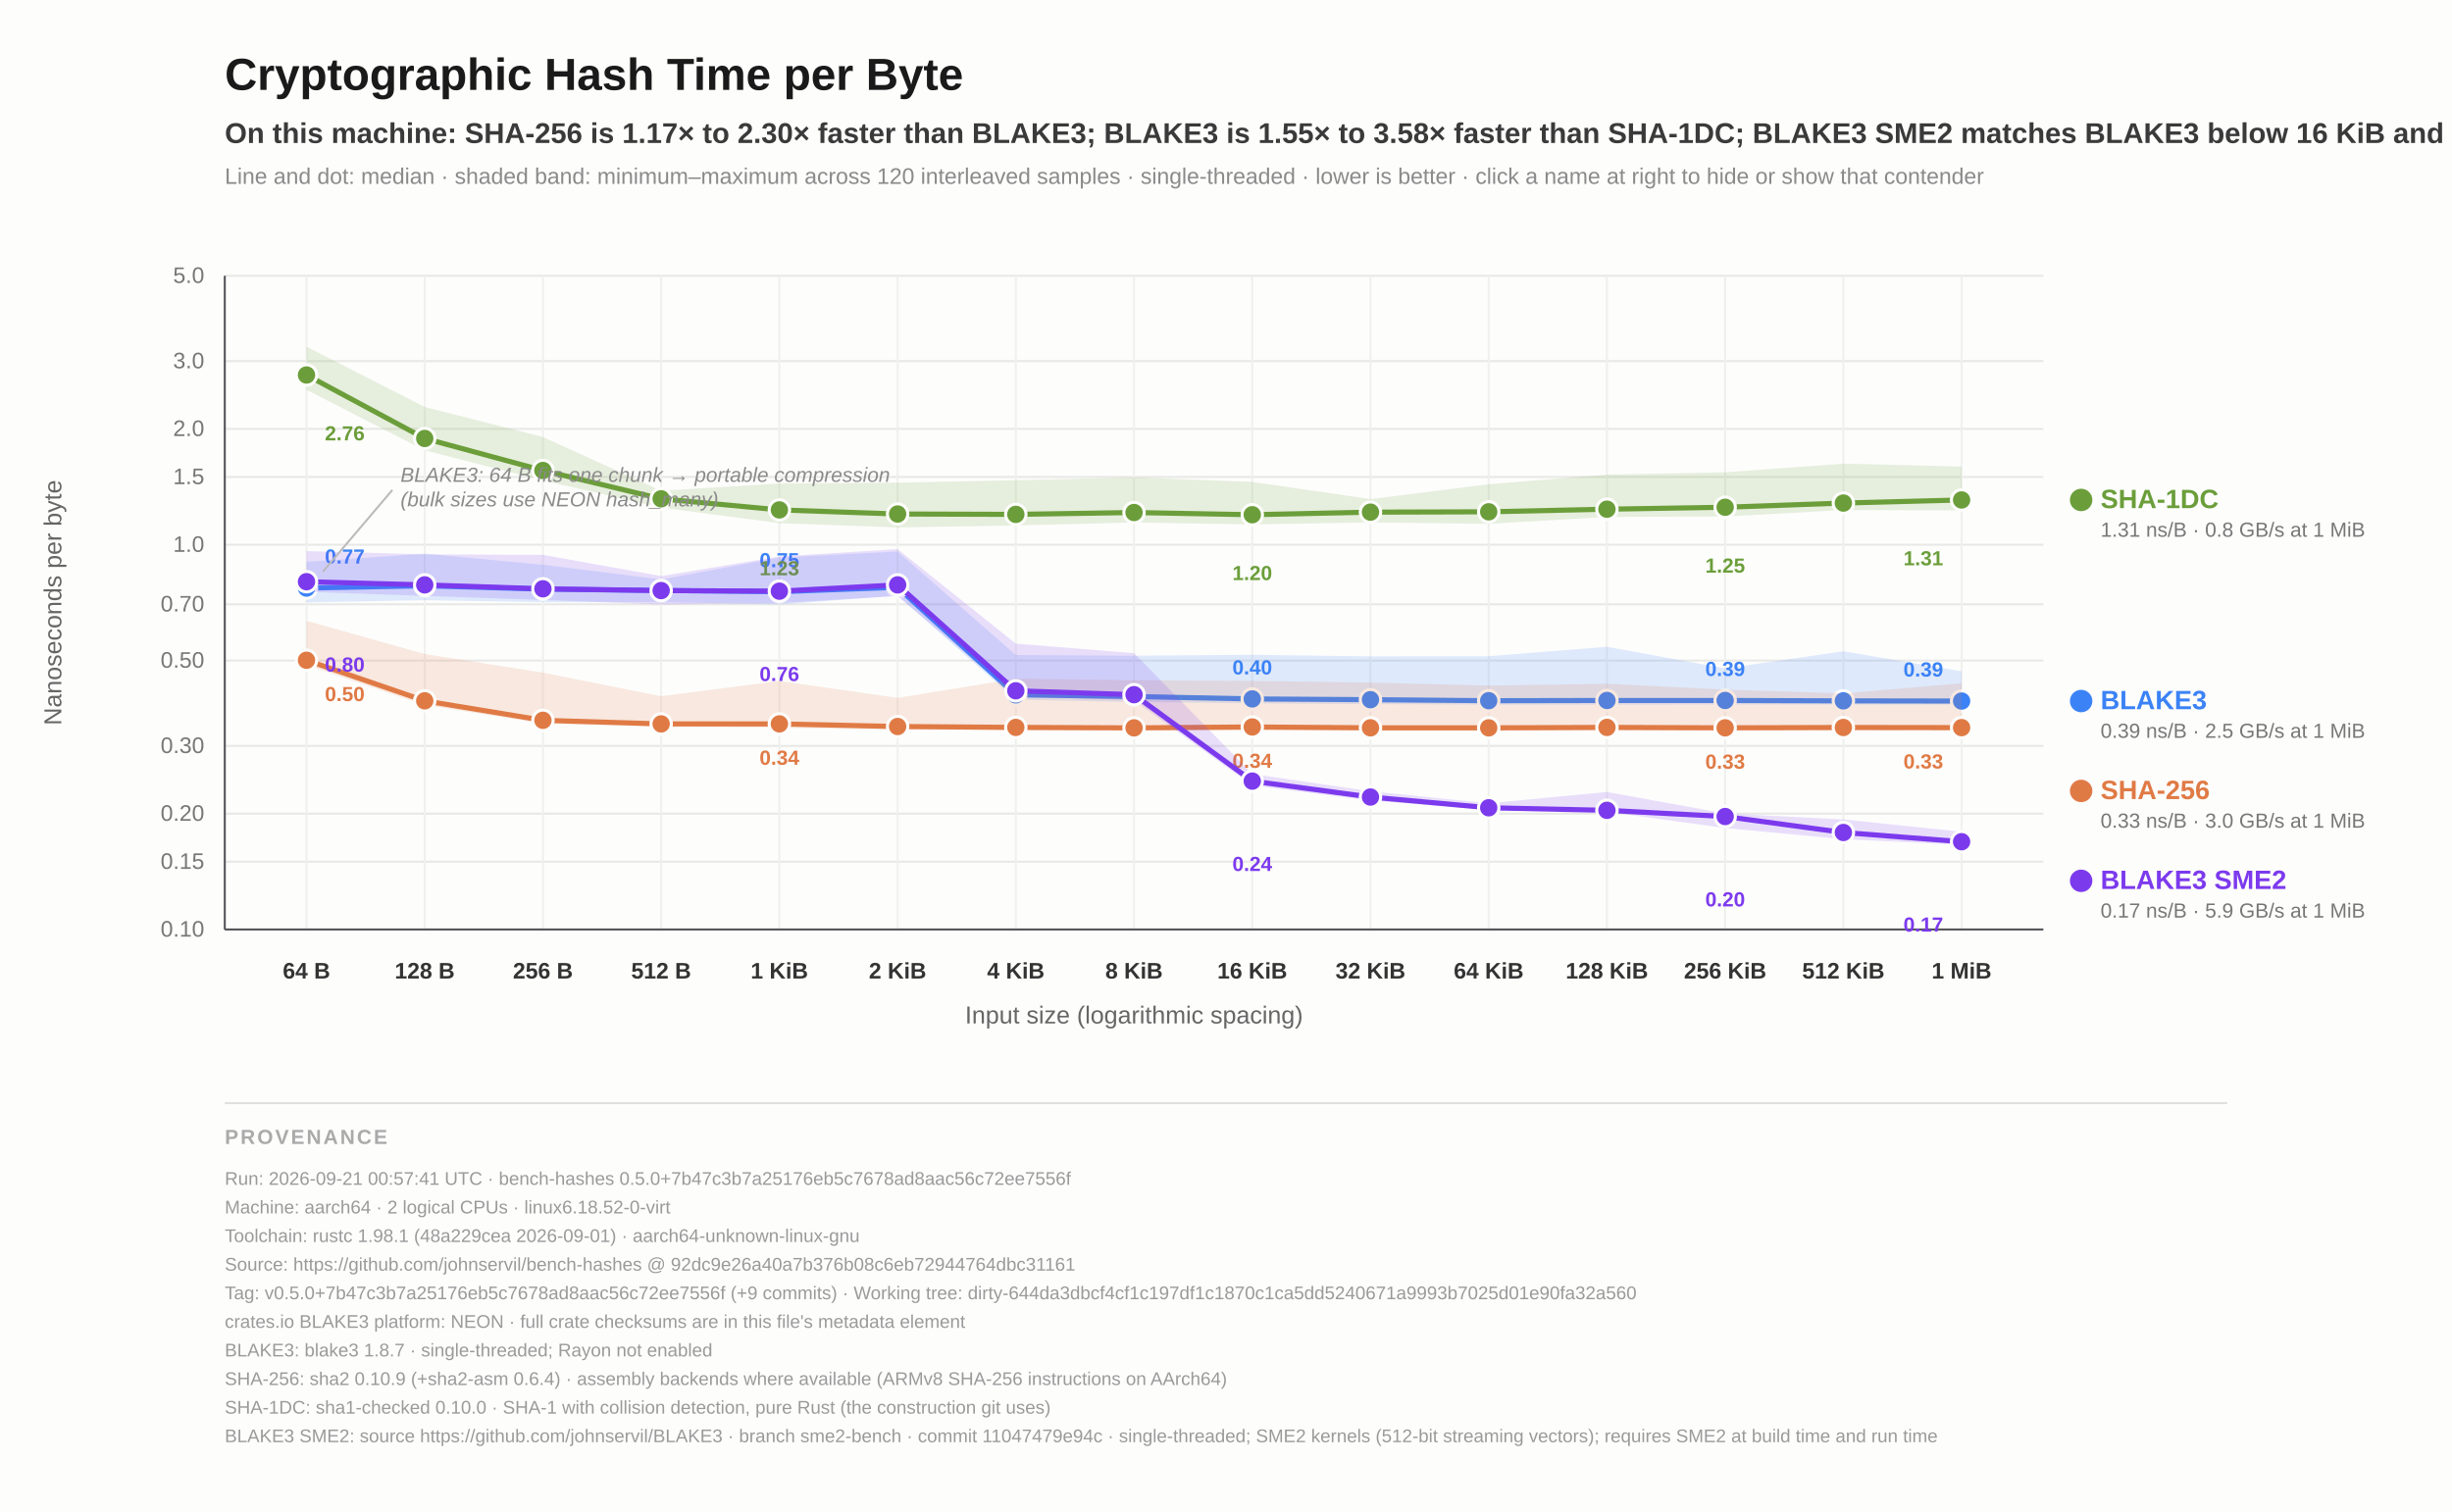
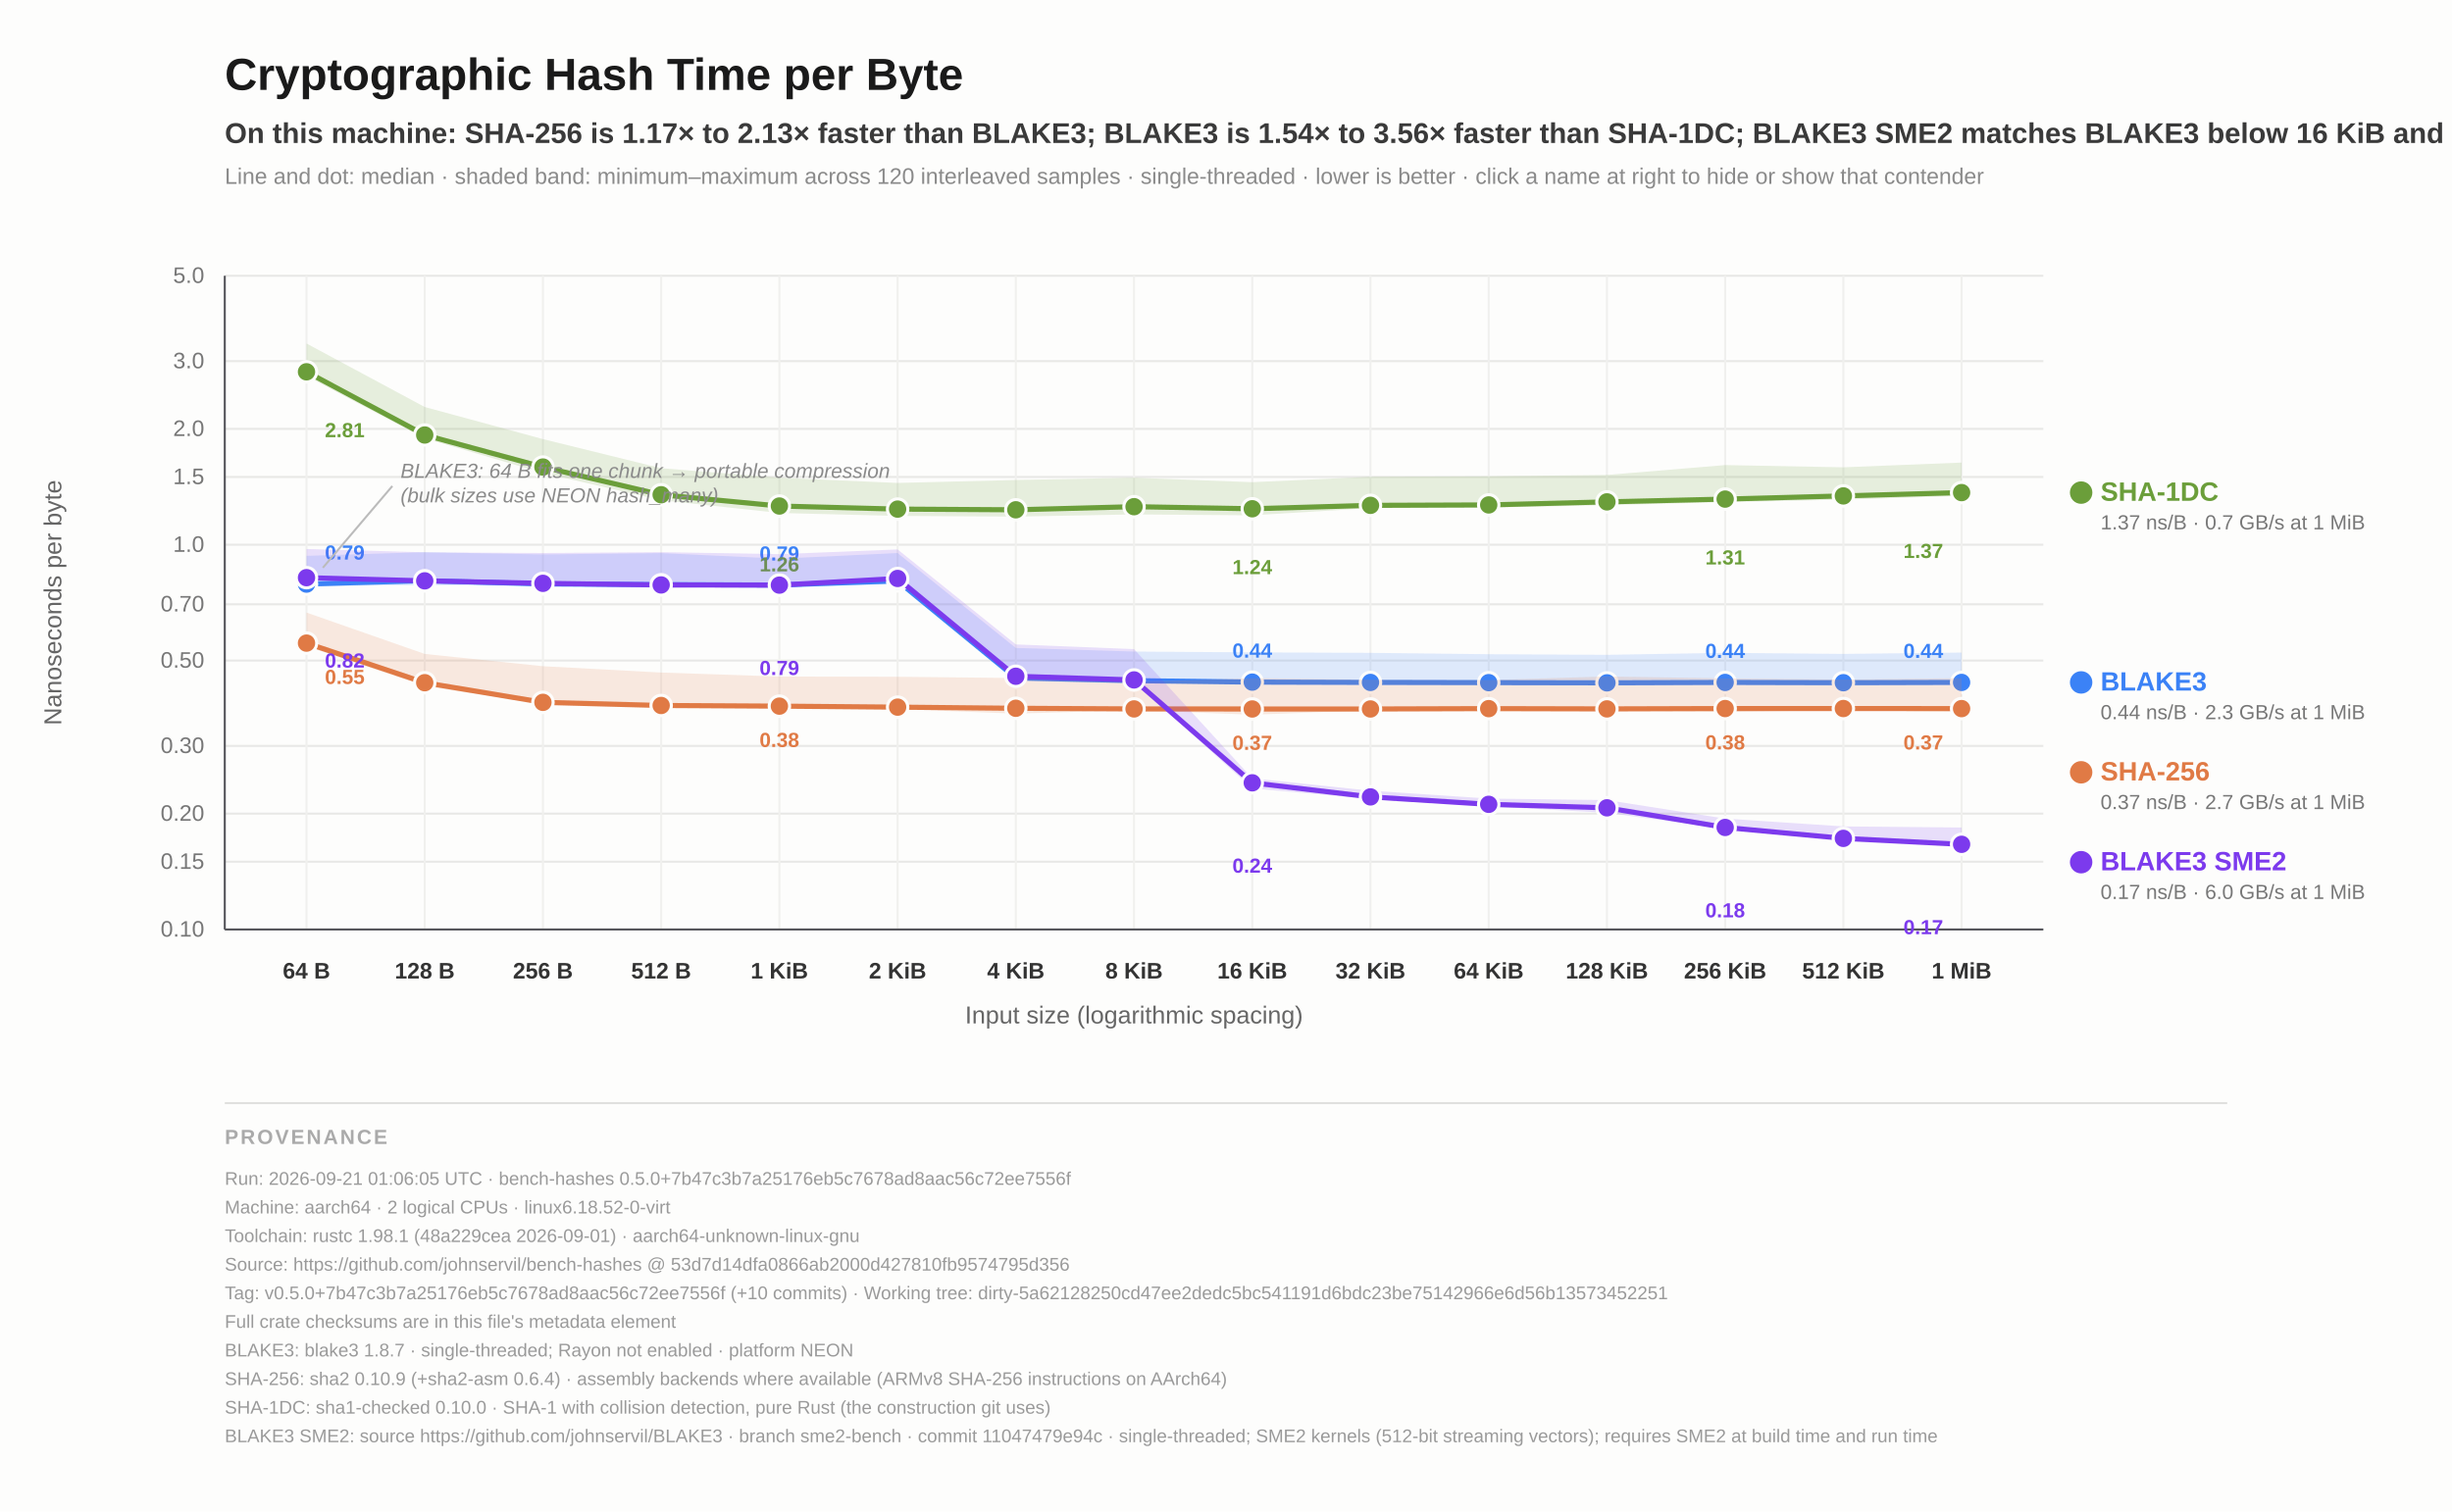
<svg xmlns="http://www.w3.org/2000/svg" viewBox="0 0 1200 740" width="1200" height="740">
  <rect width="1200" height="740" fill="#fdfdfc" />
  <style>
    text { font-family: -apple-system, "Segoe UI", "Helvetica Neue", Arial, sans-serif; }
    .title { font-size: 22px; font-weight: 700; fill: #1a1a1a; }
    .takeaway { font-size: 14px; font-weight: 600; fill: #3a3a3a; }
    .method { font-size: 11px; fill: #8a8a8a; }
    .axis-title { font-size: 12px; fill: #666666; }
    .tick-label { font-size: 11px; fill: #777777; }
    .size-label { font-size: 11px; font-weight: 600; fill: #333333; }
    .value-label { font-size: 10px; font-weight: 700; }
    .series-name { font-size: 13px; font-weight: 700; }
    .series-detail { font-size: 10px; fill: #777777; }
    .series-hint { font-size: 9px; fill: #b0b0b0; }
    .annotation { font-size: 10px; font-style: italic; fill: #8a8a8a; }
    .prov-head { font-size: 10px; font-weight: 700; fill: #aaaaaa; letter-spacing: 0.1em; }
    .prov { font-size: 9px; fill: #9a9a9a; }
    .grid { stroke: #e8e8e6; stroke-width: 1; }
    .grid-x { stroke: #f0f0ee; stroke-width: 1; }
    .axis { stroke: #55555a; stroke-width: 1; }
    .divider { stroke: #e0e0de; stroke-width: 1; }
    .series-label { cursor: pointer; transition: transform 0.3s ease; }
    .series-label:hover .series-name { text-decoration: underline; }
    .series-hint { display: none; }
    .marks { transition: opacity 0.3s ease; }
    .series[data-on="false"] .marks { opacity: 0; pointer-events: none; }
    .series[data-on="false"] .series-name { fill: #9a9a9a; }
    .series[data-on="false"] .series-detail { display: none; }
    .series[data-on="false"] .series-hint { display: inline; }
    .series[data-on="false"] .series-prov { display: none; }
    .series[data-on="false"] .series-swatch { fill: #fdfdfc; }
    .series-swatch { stroke-width: 2; transition: fill 0.3s ease; }
  </style>
  <text x="110" y="44" class="title">Cryptographic Hash Time per Byte</text>
-   <text id="takeaway" x="110" y="70" class="takeaway">On this machine: SHA-256 is 1.17× to 2.30× faster than BLAKE3; BLAKE3 is 1.55× to 3.58× faster than SHA-1DC; BLAKE3 SME2 matches BLAKE3 below 16 KiB and is up to 2.32× faster from there</text>
+   <text id="takeaway" x="110" y="70" class="takeaway">On this machine: SHA-256 is 1.17× to 2.13× faster than BLAKE3; BLAKE3 is 1.54× to 3.56× faster than SHA-1DC; BLAKE3 SME2 matches BLAKE3 below 16 KiB and is up to 2.64× faster from there</text>
  <text x="110" y="90" class="method">Line and dot: median · shaded band: minimum–maximum across 120 interleaved samples · single-threaded · lower is better · click a name at right to hide or show that contender</text>
  <g id="y-axis">
    <line x1="110.0" y1="455.00" x2="1000.0" y2="455.00" class="grid" />
    <text x="100.0" y="458.50" class="tick-label" text-anchor="end">0.10</text>
    <line x1="110.0" y1="421.83" x2="1000.0" y2="421.83" class="grid" />
    <text x="100.0" y="425.33" class="tick-label" text-anchor="end">0.15</text>
    <line x1="110.0" y1="398.30" x2="1000.0" y2="398.30" class="grid" />
    <text x="100.0" y="401.80" class="tick-label" text-anchor="end">0.20</text>
    <line x1="110.0" y1="365.13" x2="1000.0" y2="365.13" class="grid" />
    <text x="100.0" y="368.63" class="tick-label" text-anchor="end">0.30</text>
    <line x1="110.0" y1="323.35" x2="1000.0" y2="323.35" class="grid" />
    <text x="100.0" y="326.85" class="tick-label" text-anchor="end">0.50</text>
    <line x1="110.0" y1="295.83" x2="1000.0" y2="295.83" class="grid" />
    <text x="100.0" y="299.33" class="tick-label" text-anchor="end">0.70</text>
    <line x1="110.0" y1="266.65" x2="1000.0" y2="266.65" class="grid" />
    <text x="100.0" y="270.15" class="tick-label" text-anchor="end">1.0</text>
    <line x1="110.0" y1="233.48" x2="1000.0" y2="233.48" class="grid" />
    <text x="100.0" y="236.98" class="tick-label" text-anchor="end">1.5</text>
    <line x1="110.0" y1="209.95" x2="1000.0" y2="209.95" class="grid" />
    <text x="100.0" y="213.45" class="tick-label" text-anchor="end">2.0</text>
    <line x1="110.0" y1="176.79" x2="1000.0" y2="176.79" class="grid" />
    <text x="100.0" y="180.29" class="tick-label" text-anchor="end">3.0</text>
    <line x1="110.0" y1="135.00" x2="1000.0" y2="135.00" class="grid" />
    <text x="100.0" y="138.50" class="tick-label" text-anchor="end">5.0</text>
  </g>
  <text x="30" y="295.0" class="axis-title" text-anchor="middle" transform="rotate(-90 30 295.0)">Nanoseconds per byte</text>
  <line x1="150.00" y1="135.0" x2="150.00" y2="455.0" class="grid-x" />
  <text x="150.00" y="479.0" class="size-label" text-anchor="middle">64 B</text>
  <line x1="207.86" y1="135.0" x2="207.86" y2="455.0" class="grid-x" />
  <text x="207.86" y="479.0" class="size-label" text-anchor="middle">128 B</text>
  <line x1="265.71" y1="135.0" x2="265.71" y2="455.0" class="grid-x" />
  <text x="265.71" y="479.0" class="size-label" text-anchor="middle">256 B</text>
  <line x1="323.57" y1="135.0" x2="323.57" y2="455.0" class="grid-x" />
  <text x="323.57" y="479.0" class="size-label" text-anchor="middle">512 B</text>
  <line x1="381.43" y1="135.0" x2="381.43" y2="455.0" class="grid-x" />
  <text x="381.43" y="479.0" class="size-label" text-anchor="middle">1 KiB</text>
  <line x1="439.29" y1="135.0" x2="439.29" y2="455.0" class="grid-x" />
  <text x="439.29" y="479.0" class="size-label" text-anchor="middle">2 KiB</text>
  <line x1="497.14" y1="135.0" x2="497.14" y2="455.0" class="grid-x" />
  <text x="497.14" y="479.0" class="size-label" text-anchor="middle">4 KiB</text>
  <line x1="555.00" y1="135.0" x2="555.00" y2="455.0" class="grid-x" />
  <text x="555.00" y="479.0" class="size-label" text-anchor="middle">8 KiB</text>
  <line x1="612.86" y1="135.0" x2="612.86" y2="455.0" class="grid-x" />
  <text x="612.86" y="479.0" class="size-label" text-anchor="middle">16 KiB</text>
  <line x1="670.71" y1="135.0" x2="670.71" y2="455.0" class="grid-x" />
  <text x="670.71" y="479.0" class="size-label" text-anchor="middle">32 KiB</text>
  <line x1="728.57" y1="135.0" x2="728.57" y2="455.0" class="grid-x" />
  <text x="728.57" y="479.0" class="size-label" text-anchor="middle">64 KiB</text>
  <line x1="786.43" y1="135.0" x2="786.43" y2="455.0" class="grid-x" />
  <text x="786.43" y="479.0" class="size-label" text-anchor="middle">128 KiB</text>
  <line x1="844.29" y1="135.0" x2="844.29" y2="455.0" class="grid-x" />
  <text x="844.29" y="479.0" class="size-label" text-anchor="middle">256 KiB</text>
  <line x1="902.14" y1="135.0" x2="902.14" y2="455.0" class="grid-x" />
  <text x="902.14" y="479.0" class="size-label" text-anchor="middle">512 KiB</text>
  <line x1="960.00" y1="135.0" x2="960.00" y2="455.0" class="grid-x" />
  <text x="960.00" y="479.0" class="size-label" text-anchor="middle">1 MiB</text>
  <text x="555.0" y="501.0" class="axis-title" text-anchor="middle">Input size (logarithmic spacing)</text>
  <line x1="110.0" y1="135.0" x2="110.0" y2="455.0" class="axis" />
  <line x1="110.0" y1="455.0" x2="1000.0" y2="455.0" class="axis" />
  <g class="series" id="series-0" data-on="true">
    <g class="marks">
-       <path class="band" d="M 150.00 275.01 L 207.86 271.01 L 265.71 276.44 L 323.57 283.65 L 381.43 272.90 L 439.29 269.97 L 497.14 320.63 L 555.00 320.99 L 612.86 320.53 L 670.71 321.32 L 728.57 321.23 L 786.43 316.61 L 844.29 327.21 L 902.14 318.82 L 960.00 328.61 L 960.00 344.91 L 902.14 344.88 L 844.29 344.86 L 786.43 344.98 L 728.57 344.91 L 670.71 344.71 L 612.86 344.31 L 555.00 343.66 L 497.14 342.52 L 439.29 291.53 L 381.43 295.92 L 323.57 294.75 L 265.71 294.79 L 207.86 293.79 L 150.00 294.86 Z" fill="#3b82f6" fill-opacity="0.16" stroke="none" />
-       <path class="median" d="M 150.00 287.87 L 207.86 286.75 L 265.71 288.38 L 323.57 289.05 L 381.43 289.65 L 439.29 287.50 L 497.14 340.14 L 555.00 340.96 L 612.86 342.14 L 670.71 342.51 L 728.57 343.01 L 786.43 342.90 L 844.29 342.90 L 902.14 343.09 L 960.00 343.18" fill="none" stroke="#3b82f6" stroke-width="2.5" stroke-linejoin="round" stroke-linecap="round" />
-       <circle class="dot" data-size="0" cx="150.00" cy="287.87" r="5" fill="#3b82f6" stroke="#fdfdfc" stroke-width="1.5">
-         </circle>
-       <text class="value-label" data-size="0" data-offset="-12.0" x="159.00" y="275.87" fill="#3b82f6" text-anchor="start">0.77</text>
-       <circle class="dot" data-size="1" cx="207.86" cy="286.75" r="5" fill="#3b82f6" stroke="#fdfdfc" stroke-width="1.5">
-         </circle>
-       <circle class="dot" data-size="2" cx="265.71" cy="288.38" r="5" fill="#3b82f6" stroke="#fdfdfc" stroke-width="1.5">
-         </circle>
-       <circle class="dot" data-size="3" cx="323.57" cy="289.05" r="5" fill="#3b82f6" stroke="#fdfdfc" stroke-width="1.5">
-         </circle>
-       <circle class="dot" data-size="4" cx="381.43" cy="289.65" r="5" fill="#3b82f6" stroke="#fdfdfc" stroke-width="1.5">
-         </circle>
-       <text class="value-label" data-size="4" data-offset="-12.0" x="381.43" y="277.65" fill="#3b82f6" text-anchor="middle">0.75</text>
-       <circle class="dot" data-size="5" cx="439.29" cy="287.50" r="5" fill="#3b82f6" stroke="#fdfdfc" stroke-width="1.5">
-         </circle>
-       <circle class="dot" data-size="6" cx="497.14" cy="340.14" r="5" fill="#3b82f6" stroke="#fdfdfc" stroke-width="1.5">
-         </circle>
-       <circle class="dot" data-size="7" cx="555.00" cy="340.96" r="5" fill="#3b82f6" stroke="#fdfdfc" stroke-width="1.5">
-         </circle>
-       <circle class="dot" data-size="8" cx="612.86" cy="342.14" r="5" fill="#3b82f6" stroke="#fdfdfc" stroke-width="1.5">
-         </circle>
-       <text class="value-label" data-size="8" data-offset="-12.0" x="612.86" y="330.14" fill="#3b82f6" text-anchor="middle">0.40</text>
-       <circle class="dot" data-size="9" cx="670.71" cy="342.51" r="5" fill="#3b82f6" stroke="#fdfdfc" stroke-width="1.5">
-         </circle>
-       <circle class="dot" data-size="10" cx="728.57" cy="343.01" r="5" fill="#3b82f6" stroke="#fdfdfc" stroke-width="1.5">
-         </circle>
-       <circle class="dot" data-size="11" cx="786.43" cy="342.90" r="5" fill="#3b82f6" stroke="#fdfdfc" stroke-width="1.5">
-         </circle>
-       <circle class="dot" data-size="12" cx="844.29" cy="342.90" r="5" fill="#3b82f6" stroke="#fdfdfc" stroke-width="1.5">
-         </circle>
-       <text class="value-label" data-size="12" data-offset="-12.0" x="844.29" y="330.90" fill="#3b82f6" text-anchor="middle">0.39</text>
-       <circle class="dot" data-size="13" cx="902.14" cy="343.09" r="5" fill="#3b82f6" stroke="#fdfdfc" stroke-width="1.5">
-         </circle>
-       <circle class="dot" data-size="14" cx="960.00" cy="343.18" r="5" fill="#3b82f6" stroke="#fdfdfc" stroke-width="1.5">
-         </circle>
-       <text class="value-label" data-size="14" data-offset="-12.0" x="951.00" y="331.18" fill="#3b82f6" text-anchor="end">0.39</text>
-     </g>
-     <g class="series-label" transform="translate(0 343.18)">
+       <path class="band" d="M 150.00 272.08 L 207.86 270.31 L 265.71 271.41 L 323.57 270.75 L 381.43 273.47 L 439.29 270.73 L 497.14 317.18 L 555.00 318.95 L 612.86 319.35 L 670.71 319.58 L 728.57 320.26 L 786.43 320.56 L 844.29 319.58 L 902.14 320.11 L 960.00 319.44 L 960.00 334.95 L 902.14 335.70 L 844.29 334.92 L 786.43 335.19 L 728.57 335.01 L 670.71 334.82 L 612.86 334.44 L 555.00 334.52 L 497.14 333.37 L 439.29 285.89 L 381.43 287.19 L 323.57 286.92 L 265.71 286.83 L 207.86 286.43 L 150.00 286.88 Z" fill="#3b82f6" fill-opacity="0.16" stroke="none" />
+       <path class="median" d="M 150.00 285.93 L 207.86 284.25 L 265.71 285.85 L 323.57 286.18 L 381.43 286.39 L 439.29 284.37 L 497.14 331.83 L 555.00 333.20 L 612.86 333.91 L 670.71 334.06 L 728.57 334.17 L 786.43 334.27 L 844.29 334.07 L 902.14 334.20 L 960.00 334.06" fill="none" stroke="#3b82f6" stroke-width="2.5" stroke-linejoin="round" stroke-linecap="round" />
+       <circle class="dot" data-size="0" cx="150.00" cy="285.93" r="5" fill="#3b82f6" stroke="#fdfdfc" stroke-width="1.5">
+         </circle>
+       <text class="value-label" data-size="0" data-offset="-12.0" x="159.00" y="273.93" fill="#3b82f6" text-anchor="start">0.79</text>
+       <circle class="dot" data-size="1" cx="207.86" cy="284.25" r="5" fill="#3b82f6" stroke="#fdfdfc" stroke-width="1.5">
+         </circle>
+       <circle class="dot" data-size="2" cx="265.71" cy="285.85" r="5" fill="#3b82f6" stroke="#fdfdfc" stroke-width="1.5">
+         </circle>
+       <circle class="dot" data-size="3" cx="323.57" cy="286.18" r="5" fill="#3b82f6" stroke="#fdfdfc" stroke-width="1.5">
+         </circle>
+       <circle class="dot" data-size="4" cx="381.43" cy="286.39" r="5" fill="#3b82f6" stroke="#fdfdfc" stroke-width="1.5">
+         </circle>
+       <text class="value-label" data-size="4" data-offset="-12.0" x="381.43" y="274.39" fill="#3b82f6" text-anchor="middle">0.79</text>
+       <circle class="dot" data-size="5" cx="439.29" cy="284.37" r="5" fill="#3b82f6" stroke="#fdfdfc" stroke-width="1.5">
+         </circle>
+       <circle class="dot" data-size="6" cx="497.14" cy="331.83" r="5" fill="#3b82f6" stroke="#fdfdfc" stroke-width="1.5">
+         </circle>
+       <circle class="dot" data-size="7" cx="555.00" cy="333.20" r="5" fill="#3b82f6" stroke="#fdfdfc" stroke-width="1.5">
+         </circle>
+       <circle class="dot" data-size="8" cx="612.86" cy="333.91" r="5" fill="#3b82f6" stroke="#fdfdfc" stroke-width="1.5">
+         </circle>
+       <text class="value-label" data-size="8" data-offset="-12.0" x="612.86" y="321.91" fill="#3b82f6" text-anchor="middle">0.44</text>
+       <circle class="dot" data-size="9" cx="670.71" cy="334.06" r="5" fill="#3b82f6" stroke="#fdfdfc" stroke-width="1.5">
+         </circle>
+       <circle class="dot" data-size="10" cx="728.57" cy="334.17" r="5" fill="#3b82f6" stroke="#fdfdfc" stroke-width="1.5">
+         </circle>
+       <circle class="dot" data-size="11" cx="786.43" cy="334.27" r="5" fill="#3b82f6" stroke="#fdfdfc" stroke-width="1.5">
+         </circle>
+       <circle class="dot" data-size="12" cx="844.29" cy="334.07" r="5" fill="#3b82f6" stroke="#fdfdfc" stroke-width="1.5">
+         </circle>
+       <text class="value-label" data-size="12" data-offset="-12.0" x="844.29" y="322.07" fill="#3b82f6" text-anchor="middle">0.44</text>
+       <circle class="dot" data-size="13" cx="902.14" cy="334.20" r="5" fill="#3b82f6" stroke="#fdfdfc" stroke-width="1.5">
+         </circle>
+       <circle class="dot" data-size="14" cx="960.00" cy="334.06" r="5" fill="#3b82f6" stroke="#fdfdfc" stroke-width="1.5">
+         </circle>
+       <text class="value-label" data-size="14" data-offset="-12.0" x="951.00" y="322.06" fill="#3b82f6" text-anchor="end">0.44</text>
+     </g>
+     <g class="series-label" transform="translate(0 334.06)">
      <rect x="1010.0" y="-14" width="180.0" height="40" fill="transparent" />
      <circle class="series-swatch" cx="1018.5" cy="0" r="4.5" fill="#3b82f6" stroke="#3b82f6" />
      <text class="series-name" x="1028.0" y="4" fill="#3b82f6">BLAKE3</text>
-       <text class="series-detail" x="1028.0" y="18">0.39 ns/B · 2.5 GB/s at 1 MiB</text>
+       <text class="series-detail" x="1028.0" y="18">0.44 ns/B · 2.3 GB/s at 1 MiB</text>
      <text class="series-hint" x="1028.0" y="18">hidden · click to show</text>
    </g>
-     <text class="prov series-prov" x="110.0" y="664.0">BLAKE3: blake3 1.8.7 · single-threaded; Rayon not enabled</text>
+     <text class="prov series-prov" x="110.0" y="664.0">BLAKE3: blake3 1.8.7 · single-threaded; Rayon not enabled · platform NEON</text>
  </g>
  <g class="series" id="series-1" data-on="true">
    <g class="marks">
-       <path class="band" d="M 150.00 303.91 L 207.86 320.16 L 265.71 329.28 L 323.57 340.81 L 381.43 333.35 L 439.29 341.63 L 497.14 332.23 L 555.00 332.96 L 612.86 333.32 L 670.71 334.15 L 728.57 335.60 L 786.43 334.72 L 844.29 337.58 L 902.14 339.44 L 960.00 334.47 L 960.00 357.50 L 902.14 357.54 L 844.29 357.60 L 786.43 357.62 L 728.57 357.70 L 670.71 357.63 L 612.86 357.65 L 555.00 357.60 L 497.14 357.42 L 439.29 357.25 L 381.43 356.22 L 323.57 355.72 L 265.71 354.17 L 207.86 345.17 L 150.00 325.59 Z" fill="#e07a45" fill-opacity="0.16" stroke="none" />
-       <path class="median" d="M 150.00 323.21 L 207.86 343.07 L 265.71 352.61 L 323.57 354.37 L 381.43 354.36 L 439.29 355.64 L 497.14 356.08 L 555.00 356.31 L 612.86 355.87 L 670.71 356.28 L 728.57 356.30 L 786.43 356.08 L 844.29 356.29 L 902.14 356.12 L 960.00 356.19" fill="none" stroke="#e07a45" stroke-width="2.5" stroke-linejoin="round" stroke-linecap="round" />
-       <circle class="dot" data-size="0" cx="150.00" cy="323.21" r="5" fill="#e07a45" stroke="#fdfdfc" stroke-width="1.5">
-         </circle>
-       <text class="value-label" data-size="0" data-offset="20.0" x="159.00" y="343.21" fill="#e07a45" text-anchor="start">0.50</text>
-       <circle class="dot" data-size="1" cx="207.86" cy="343.07" r="5" fill="#e07a45" stroke="#fdfdfc" stroke-width="1.5">
-         </circle>
-       <circle class="dot" data-size="2" cx="265.71" cy="352.61" r="5" fill="#e07a45" stroke="#fdfdfc" stroke-width="1.5">
-         </circle>
-       <circle class="dot" data-size="3" cx="323.57" cy="354.37" r="5" fill="#e07a45" stroke="#fdfdfc" stroke-width="1.5">
-         </circle>
-       <circle class="dot" data-size="4" cx="381.43" cy="354.36" r="5" fill="#e07a45" stroke="#fdfdfc" stroke-width="1.5">
-         </circle>
-       <text class="value-label" data-size="4" data-offset="20.0" x="381.43" y="374.36" fill="#e07a45" text-anchor="middle">0.34</text>
-       <circle class="dot" data-size="5" cx="439.29" cy="355.64" r="5" fill="#e07a45" stroke="#fdfdfc" stroke-width="1.5">
-         </circle>
-       <circle class="dot" data-size="6" cx="497.14" cy="356.08" r="5" fill="#e07a45" stroke="#fdfdfc" stroke-width="1.5">
-         </circle>
-       <circle class="dot" data-size="7" cx="555.00" cy="356.31" r="5" fill="#e07a45" stroke="#fdfdfc" stroke-width="1.5">
-         </circle>
-       <circle class="dot" data-size="8" cx="612.86" cy="355.87" r="5" fill="#e07a45" stroke="#fdfdfc" stroke-width="1.5">
-         </circle>
-       <text class="value-label" data-size="8" data-offset="20.0" x="612.86" y="375.87" fill="#e07a45" text-anchor="middle">0.34</text>
-       <circle class="dot" data-size="9" cx="670.71" cy="356.28" r="5" fill="#e07a45" stroke="#fdfdfc" stroke-width="1.5">
-         </circle>
-       <circle class="dot" data-size="10" cx="728.57" cy="356.30" r="5" fill="#e07a45" stroke="#fdfdfc" stroke-width="1.5">
-         </circle>
-       <circle class="dot" data-size="11" cx="786.43" cy="356.08" r="5" fill="#e07a45" stroke="#fdfdfc" stroke-width="1.5">
-         </circle>
-       <circle class="dot" data-size="12" cx="844.29" cy="356.29" r="5" fill="#e07a45" stroke="#fdfdfc" stroke-width="1.5">
-         </circle>
-       <text class="value-label" data-size="12" data-offset="20.0" x="844.29" y="376.29" fill="#e07a45" text-anchor="middle">0.33</text>
-       <circle class="dot" data-size="13" cx="902.14" cy="356.12" r="5" fill="#e07a45" stroke="#fdfdfc" stroke-width="1.5">
-         </circle>
-       <circle class="dot" data-size="14" cx="960.00" cy="356.19" r="5" fill="#e07a45" stroke="#fdfdfc" stroke-width="1.5">
-         </circle>
-       <text class="value-label" data-size="14" data-offset="20.0" x="951.00" y="376.19" fill="#e07a45" text-anchor="end">0.33</text>
-     </g>
-     <g class="series-label" transform="translate(0 387.18)">
+       <path class="band" d="M 150.00 299.87 L 207.86 320.12 L 265.71 326.13 L 323.57 329.23 L 381.43 331.18 L 439.29 331.30 L 497.14 331.91 L 555.00 333.86 L 612.86 331.97 L 670.71 332.76 L 728.57 332.92 L 786.43 331.14 L 844.29 332.09 L 902.14 332.68 L 960.00 331.98 L 960.00 348.32 L 902.14 347.57 L 844.29 348.53 L 786.43 347.64 L 728.57 347.66 L 670.71 347.66 L 612.86 349.89 L 555.00 347.59 L 497.14 349.35 L 439.29 347.09 L 381.43 346.51 L 323.57 345.91 L 265.71 344.67 L 207.86 335.79 L 150.00 316.37 Z" fill="#e07a45" fill-opacity="0.16" stroke="none" />
+       <path class="median" d="M 150.00 314.82 L 207.86 334.20 L 265.71 343.82 L 323.57 345.35 L 381.43 345.67 L 439.29 346.16 L 497.14 346.72 L 555.00 347.03 L 612.86 347.06 L 670.71 347.06 L 728.57 346.89 L 786.43 347.02 L 844.29 346.85 L 902.14 346.84 L 960.00 346.88" fill="none" stroke="#e07a45" stroke-width="2.5" stroke-linejoin="round" stroke-linecap="round" />
+       <circle class="dot" data-size="0" cx="150.00" cy="314.82" r="5" fill="#e07a45" stroke="#fdfdfc" stroke-width="1.5">
+         </circle>
+       <text class="value-label" data-size="0" data-offset="20.0" x="159.00" y="334.82" fill="#e07a45" text-anchor="start">0.55</text>
+       <circle class="dot" data-size="1" cx="207.86" cy="334.20" r="5" fill="#e07a45" stroke="#fdfdfc" stroke-width="1.5">
+         </circle>
+       <circle class="dot" data-size="2" cx="265.71" cy="343.82" r="5" fill="#e07a45" stroke="#fdfdfc" stroke-width="1.5">
+         </circle>
+       <circle class="dot" data-size="3" cx="323.57" cy="345.35" r="5" fill="#e07a45" stroke="#fdfdfc" stroke-width="1.5">
+         </circle>
+       <circle class="dot" data-size="4" cx="381.43" cy="345.67" r="5" fill="#e07a45" stroke="#fdfdfc" stroke-width="1.5">
+         </circle>
+       <text class="value-label" data-size="4" data-offset="20.0" x="381.43" y="365.67" fill="#e07a45" text-anchor="middle">0.38</text>
+       <circle class="dot" data-size="5" cx="439.29" cy="346.16" r="5" fill="#e07a45" stroke="#fdfdfc" stroke-width="1.5">
+         </circle>
+       <circle class="dot" data-size="6" cx="497.14" cy="346.72" r="5" fill="#e07a45" stroke="#fdfdfc" stroke-width="1.5">
+         </circle>
+       <circle class="dot" data-size="7" cx="555.00" cy="347.03" r="5" fill="#e07a45" stroke="#fdfdfc" stroke-width="1.5">
+         </circle>
+       <circle class="dot" data-size="8" cx="612.86" cy="347.06" r="5" fill="#e07a45" stroke="#fdfdfc" stroke-width="1.5">
+         </circle>
+       <text class="value-label" data-size="8" data-offset="20.0" x="612.86" y="367.06" fill="#e07a45" text-anchor="middle">0.37</text>
+       <circle class="dot" data-size="9" cx="670.71" cy="347.06" r="5" fill="#e07a45" stroke="#fdfdfc" stroke-width="1.5">
+         </circle>
+       <circle class="dot" data-size="10" cx="728.57" cy="346.89" r="5" fill="#e07a45" stroke="#fdfdfc" stroke-width="1.5">
+         </circle>
+       <circle class="dot" data-size="11" cx="786.43" cy="347.02" r="5" fill="#e07a45" stroke="#fdfdfc" stroke-width="1.5">
+         </circle>
+       <circle class="dot" data-size="12" cx="844.29" cy="346.85" r="5" fill="#e07a45" stroke="#fdfdfc" stroke-width="1.5">
+         </circle>
+       <text class="value-label" data-size="12" data-offset="20.0" x="844.29" y="366.85" fill="#e07a45" text-anchor="middle">0.38</text>
+       <circle class="dot" data-size="13" cx="902.14" cy="346.84" r="5" fill="#e07a45" stroke="#fdfdfc" stroke-width="1.5">
+         </circle>
+       <circle class="dot" data-size="14" cx="960.00" cy="346.88" r="5" fill="#e07a45" stroke="#fdfdfc" stroke-width="1.5">
+         </circle>
+       <text class="value-label" data-size="14" data-offset="20.0" x="951.00" y="366.88" fill="#e07a45" text-anchor="end">0.37</text>
+     </g>
+     <g class="series-label" transform="translate(0 378.06)">
      <rect x="1010.0" y="-14" width="180.0" height="40" fill="transparent" />
      <circle class="series-swatch" cx="1018.5" cy="0" r="4.5" fill="#e07a45" stroke="#e07a45" />
      <text class="series-name" x="1028.0" y="4" fill="#e07a45">SHA-256</text>
-       <text class="series-detail" x="1028.0" y="18">0.33 ns/B · 3.0 GB/s at 1 MiB</text>
+       <text class="series-detail" x="1028.0" y="18">0.37 ns/B · 2.7 GB/s at 1 MiB</text>
      <text class="series-hint" x="1028.0" y="18">hidden · click to show</text>
    </g>
    <text class="prov series-prov" x="110.0" y="678.0">SHA-256: sha2 0.10.9 (+sha2-asm 0.6.4) · assembly backends where available (ARMv8 SHA-256 instructions on AArch64)</text>
  </g>
  <g class="series" id="series-2" data-on="true">
    <g class="marks">
-       <path class="band" d="M 150.00 169.72 L 207.86 199.22 L 265.71 213.94 L 323.57 240.22 L 381.43 236.68 L 439.29 236.29 L 497.14 235.08 L 555.00 233.71 L 612.86 235.91 L 670.71 244.32 L 728.57 237.04 L 786.43 232.32 L 844.29 231.21 L 902.14 226.98 L 960.00 228.40 L 960.00 249.83 L 902.14 249.70 L 844.29 252.82 L 786.43 253.05 L 728.57 256.42 L 670.71 255.73 L 612.86 256.70 L 555.00 255.78 L 497.14 257.20 L 439.29 258.21 L 381.43 256.08 L 323.57 248.47 L 265.71 235.22 L 207.86 220.43 L 150.00 190.83 Z" fill="#6b9e3a" fill-opacity="0.16" stroke="none" />
-       <path class="median" d="M 150.00 183.57 L 207.86 214.64 L 265.71 230.32 L 323.57 244.18 L 381.43 249.61 L 439.29 251.62 L 497.14 251.80 L 555.00 250.89 L 612.86 251.97 L 670.71 250.71 L 728.57 250.54 L 786.43 249.26 L 844.29 248.31 L 902.14 246.26 L 960.00 244.74" fill="none" stroke="#6b9e3a" stroke-width="2.5" stroke-linejoin="round" stroke-linecap="round" />
-       <circle class="dot" data-size="0" cx="150.00" cy="183.57" r="5" fill="#6b9e3a" stroke="#fdfdfc" stroke-width="1.5">
-         </circle>
-       <text class="value-label" data-size="0" data-offset="32.0" x="159.00" y="215.57" fill="#6b9e3a" text-anchor="start">2.76</text>
-       <circle class="dot" data-size="1" cx="207.86" cy="214.64" r="5" fill="#6b9e3a" stroke="#fdfdfc" stroke-width="1.5">
-         </circle>
-       <circle class="dot" data-size="2" cx="265.71" cy="230.32" r="5" fill="#6b9e3a" stroke="#fdfdfc" stroke-width="1.5">
-         </circle>
-       <circle class="dot" data-size="3" cx="323.57" cy="244.18" r="5" fill="#6b9e3a" stroke="#fdfdfc" stroke-width="1.5">
-         </circle>
-       <circle class="dot" data-size="4" cx="381.43" cy="249.61" r="5" fill="#6b9e3a" stroke="#fdfdfc" stroke-width="1.5">
-         </circle>
-       <text class="value-label" data-size="4" data-offset="32.0" x="381.43" y="281.61" fill="#6b9e3a" text-anchor="middle">1.23</text>
-       <circle class="dot" data-size="5" cx="439.29" cy="251.62" r="5" fill="#6b9e3a" stroke="#fdfdfc" stroke-width="1.5">
-         </circle>
-       <circle class="dot" data-size="6" cx="497.14" cy="251.80" r="5" fill="#6b9e3a" stroke="#fdfdfc" stroke-width="1.5">
-         </circle>
-       <circle class="dot" data-size="7" cx="555.00" cy="250.89" r="5" fill="#6b9e3a" stroke="#fdfdfc" stroke-width="1.5">
-         </circle>
-       <circle class="dot" data-size="8" cx="612.86" cy="251.97" r="5" fill="#6b9e3a" stroke="#fdfdfc" stroke-width="1.5">
-         </circle>
-       <text class="value-label" data-size="8" data-offset="32.0" x="612.86" y="283.97" fill="#6b9e3a" text-anchor="middle">1.20</text>
-       <circle class="dot" data-size="9" cx="670.71" cy="250.71" r="5" fill="#6b9e3a" stroke="#fdfdfc" stroke-width="1.5">
-         </circle>
-       <circle class="dot" data-size="10" cx="728.57" cy="250.54" r="5" fill="#6b9e3a" stroke="#fdfdfc" stroke-width="1.5">
-         </circle>
-       <circle class="dot" data-size="11" cx="786.43" cy="249.26" r="5" fill="#6b9e3a" stroke="#fdfdfc" stroke-width="1.5">
-         </circle>
-       <circle class="dot" data-size="12" cx="844.29" cy="248.31" r="5" fill="#6b9e3a" stroke="#fdfdfc" stroke-width="1.5">
-         </circle>
-       <text class="value-label" data-size="12" data-offset="32.0" x="844.29" y="280.31" fill="#6b9e3a" text-anchor="middle">1.25</text>
-       <circle class="dot" data-size="13" cx="902.14" cy="246.26" r="5" fill="#6b9e3a" stroke="#fdfdfc" stroke-width="1.5">
-         </circle>
-       <circle class="dot" data-size="14" cx="960.00" cy="244.74" r="5" fill="#6b9e3a" stroke="#fdfdfc" stroke-width="1.5">
-         </circle>
-       <text class="value-label" data-size="14" data-offset="32.0" x="951.00" y="276.74" fill="#6b9e3a" text-anchor="end">1.31</text>
-     </g>
-     <g class="series-label" transform="translate(0 244.74)">
+       <path class="band" d="M 150.00 168.15 L 207.86 199.24 L 265.71 214.95 L 323.57 229.20 L 381.43 233.86 L 439.29 236.41 L 497.14 234.97 L 555.00 233.86 L 612.86 236.04 L 670.71 233.40 L 728.57 233.15 L 786.43 232.49 L 844.29 227.67 L 902.14 228.76 L 960.00 226.44 L 960.00 242.72 L 902.14 244.61 L 844.29 245.77 L 786.43 247.28 L 728.57 248.51 L 670.71 248.69 L 612.86 252.27 L 555.00 251.81 L 497.14 252.90 L 439.29 252.56 L 381.43 251.11 L 323.57 244.87 L 265.71 231.50 L 207.86 214.60 L 150.00 184.09 Z" fill="#6b9e3a" fill-opacity="0.16" stroke="none" />
+       <path class="median" d="M 150.00 182.01 L 207.86 212.94 L 265.71 228.63 L 323.57 242.19 L 381.43 247.71 L 439.29 249.22 L 497.14 249.56 L 555.00 248.03 L 612.86 249.05 L 670.71 247.38 L 728.57 247.17 L 786.43 245.68 L 844.29 244.32 L 902.14 242.76 L 960.00 241.14" fill="none" stroke="#6b9e3a" stroke-width="2.5" stroke-linejoin="round" stroke-linecap="round" />
+       <circle class="dot" data-size="0" cx="150.00" cy="182.01" r="5" fill="#6b9e3a" stroke="#fdfdfc" stroke-width="1.5">
+         </circle>
+       <text class="value-label" data-size="0" data-offset="32.0" x="159.00" y="214.01" fill="#6b9e3a" text-anchor="start">2.81</text>
+       <circle class="dot" data-size="1" cx="207.86" cy="212.94" r="5" fill="#6b9e3a" stroke="#fdfdfc" stroke-width="1.5">
+         </circle>
+       <circle class="dot" data-size="2" cx="265.71" cy="228.63" r="5" fill="#6b9e3a" stroke="#fdfdfc" stroke-width="1.5">
+         </circle>
+       <circle class="dot" data-size="3" cx="323.57" cy="242.19" r="5" fill="#6b9e3a" stroke="#fdfdfc" stroke-width="1.5">
+         </circle>
+       <circle class="dot" data-size="4" cx="381.43" cy="247.71" r="5" fill="#6b9e3a" stroke="#fdfdfc" stroke-width="1.5">
+         </circle>
+       <text class="value-label" data-size="4" data-offset="32.0" x="381.43" y="279.71" fill="#6b9e3a" text-anchor="middle">1.26</text>
+       <circle class="dot" data-size="5" cx="439.29" cy="249.22" r="5" fill="#6b9e3a" stroke="#fdfdfc" stroke-width="1.5">
+         </circle>
+       <circle class="dot" data-size="6" cx="497.14" cy="249.56" r="5" fill="#6b9e3a" stroke="#fdfdfc" stroke-width="1.5">
+         </circle>
+       <circle class="dot" data-size="7" cx="555.00" cy="248.03" r="5" fill="#6b9e3a" stroke="#fdfdfc" stroke-width="1.5">
+         </circle>
+       <circle class="dot" data-size="8" cx="612.86" cy="249.05" r="5" fill="#6b9e3a" stroke="#fdfdfc" stroke-width="1.5">
+         </circle>
+       <text class="value-label" data-size="8" data-offset="32.0" x="612.86" y="281.05" fill="#6b9e3a" text-anchor="middle">1.24</text>
+       <circle class="dot" data-size="9" cx="670.71" cy="247.38" r="5" fill="#6b9e3a" stroke="#fdfdfc" stroke-width="1.5">
+         </circle>
+       <circle class="dot" data-size="10" cx="728.57" cy="247.17" r="5" fill="#6b9e3a" stroke="#fdfdfc" stroke-width="1.5">
+         </circle>
+       <circle class="dot" data-size="11" cx="786.43" cy="245.68" r="5" fill="#6b9e3a" stroke="#fdfdfc" stroke-width="1.5">
+         </circle>
+       <circle class="dot" data-size="12" cx="844.29" cy="244.32" r="5" fill="#6b9e3a" stroke="#fdfdfc" stroke-width="1.5">
+         </circle>
+       <text class="value-label" data-size="12" data-offset="32.0" x="844.29" y="276.32" fill="#6b9e3a" text-anchor="middle">1.31</text>
+       <circle class="dot" data-size="13" cx="902.14" cy="242.76" r="5" fill="#6b9e3a" stroke="#fdfdfc" stroke-width="1.5">
+         </circle>
+       <circle class="dot" data-size="14" cx="960.00" cy="241.14" r="5" fill="#6b9e3a" stroke="#fdfdfc" stroke-width="1.5">
+         </circle>
+       <text class="value-label" data-size="14" data-offset="32.0" x="951.00" y="273.14" fill="#6b9e3a" text-anchor="end">1.37</text>
+     </g>
+     <g class="series-label" transform="translate(0 241.14)">
      <rect x="1010.0" y="-14" width="180.0" height="40" fill="transparent" />
      <circle class="series-swatch" cx="1018.5" cy="0" r="4.5" fill="#6b9e3a" stroke="#6b9e3a" />
      <text class="series-name" x="1028.0" y="4" fill="#6b9e3a">SHA-1DC</text>
-       <text class="series-detail" x="1028.0" y="18">1.31 ns/B · 0.8 GB/s at 1 MiB</text>
+       <text class="series-detail" x="1028.0" y="18">1.37 ns/B · 0.7 GB/s at 1 MiB</text>
      <text class="series-hint" x="1028.0" y="18">hidden · click to show</text>
    </g>
    <text class="prov series-prov" x="110.0" y="692.0">SHA-1DC: sha1-checked 0.10.0 · SHA-1 with collision detection, pure Rust (the construction git uses)</text>
  </g>
  <g class="series" id="series-3" data-on="true">
    <g class="marks">
-       <path class="band" d="M 150.00 269.78 L 207.86 271.38 L 265.71 271.61 L 323.57 282.02 L 381.43 272.39 L 439.29 268.81 L 497.14 315.07 L 555.00 319.74 L 612.86 378.88 L 670.71 387.35 L 728.57 393.22 L 786.43 387.68 L 844.29 398.23 L 902.14 401.15 L 960.00 407.16 L 960.00 413.53 L 902.14 410.81 L 844.29 405.34 L 786.43 397.38 L 728.57 396.33 L 670.71 391.89 L 612.86 384.50 L 555.00 342.82 L 497.14 340.92 L 439.29 291.78 L 381.43 295.22 L 323.57 295.91 L 265.71 293.69 L 207.86 291.73 L 150.00 289.70 Z" fill="#7c3aed" fill-opacity="0.16" stroke="none" />
-       <path class="median" d="M 150.00 284.76 L 207.86 286.31 L 265.71 288.23 L 323.57 289.10 L 381.43 289.39 L 439.29 286.31 L 497.14 338.16 L 555.00 340.06 L 612.86 382.37 L 670.71 390.17 L 728.57 395.42 L 786.43 396.68 L 844.29 399.71 L 902.14 407.53 L 960.00 412.04" fill="none" stroke="#7c3aed" stroke-width="2.5" stroke-linejoin="round" stroke-linecap="round" />
-       <circle class="dot" data-size="0" cx="150.00" cy="284.76" r="5" fill="#7c3aed" stroke="#fdfdfc" stroke-width="1.5">
-         </circle>
-       <text class="value-label" data-size="0" data-offset="44.0" x="159.00" y="328.76" fill="#7c3aed" text-anchor="start">0.80</text>
-       <circle class="dot" data-size="1" cx="207.86" cy="286.31" r="5" fill="#7c3aed" stroke="#fdfdfc" stroke-width="1.5">
-         </circle>
-       <circle class="dot" data-size="2" cx="265.71" cy="288.23" r="5" fill="#7c3aed" stroke="#fdfdfc" stroke-width="1.5">
-         </circle>
-       <circle class="dot" data-size="3" cx="323.57" cy="289.10" r="5" fill="#7c3aed" stroke="#fdfdfc" stroke-width="1.5">
-         </circle>
-       <circle class="dot" data-size="4" cx="381.43" cy="289.39" r="5" fill="#7c3aed" stroke="#fdfdfc" stroke-width="1.5">
-         </circle>
-       <text class="value-label" data-size="4" data-offset="44.0" x="381.43" y="333.39" fill="#7c3aed" text-anchor="middle">0.76</text>
-       <circle class="dot" data-size="5" cx="439.29" cy="286.31" r="5" fill="#7c3aed" stroke="#fdfdfc" stroke-width="1.5">
-         </circle>
-       <circle class="dot" data-size="6" cx="497.14" cy="338.16" r="5" fill="#7c3aed" stroke="#fdfdfc" stroke-width="1.5">
-         </circle>
-       <circle class="dot" data-size="7" cx="555.00" cy="340.06" r="5" fill="#7c3aed" stroke="#fdfdfc" stroke-width="1.5">
-         </circle>
-       <circle class="dot" data-size="8" cx="612.86" cy="382.37" r="5" fill="#7c3aed" stroke="#fdfdfc" stroke-width="1.5">
-         </circle>
-       <text class="value-label" data-size="8" data-offset="44.0" x="612.86" y="426.37" fill="#7c3aed" text-anchor="middle">0.24</text>
-       <circle class="dot" data-size="9" cx="670.71" cy="390.17" r="5" fill="#7c3aed" stroke="#fdfdfc" stroke-width="1.5">
-         </circle>
-       <circle class="dot" data-size="10" cx="728.57" cy="395.42" r="5" fill="#7c3aed" stroke="#fdfdfc" stroke-width="1.5">
-         </circle>
-       <circle class="dot" data-size="11" cx="786.43" cy="396.68" r="5" fill="#7c3aed" stroke="#fdfdfc" stroke-width="1.5">
-         </circle>
-       <circle class="dot" data-size="12" cx="844.29" cy="399.71" r="5" fill="#7c3aed" stroke="#fdfdfc" stroke-width="1.5">
-         </circle>
-       <text class="value-label" data-size="12" data-offset="44.0" x="844.29" y="443.71" fill="#7c3aed" text-anchor="middle">0.20</text>
-       <circle class="dot" data-size="13" cx="902.14" cy="407.53" r="5" fill="#7c3aed" stroke="#fdfdfc" stroke-width="1.5">
-         </circle>
-       <circle class="dot" data-size="14" cx="960.00" cy="412.04" r="5" fill="#7c3aed" stroke="#fdfdfc" stroke-width="1.5">
-         </circle>
-       <text class="value-label" data-size="14" data-offset="44.0" x="951.00" y="456.04" fill="#7c3aed" text-anchor="end">0.17</text>
-     </g>
-     <g class="series-label" transform="translate(0 431.18)">
+       <path class="band" d="M 150.00 268.75 L 207.86 270.39 L 265.71 270.72 L 323.57 270.29 L 381.43 271.27 L 439.29 268.97 L 497.14 315.46 L 555.00 317.77 L 612.86 381.04 L 670.71 387.06 L 728.57 390.92 L 786.43 391.66 L 844.29 400.73 L 902.14 404.55 L 960.00 405.11 L 960.00 414.04 L 902.14 411.04 L 844.29 405.72 L 786.43 397.88 L 728.57 394.75 L 670.71 391.09 L 612.86 385.94 L 555.00 333.73 L 497.14 333.12 L 439.29 283.85 L 381.43 287.07 L 323.57 287.74 L 265.71 286.25 L 207.86 285.15 L 150.00 284.07 Z" fill="#7c3aed" fill-opacity="0.16" stroke="none" />
+       <path class="median" d="M 150.00 282.78 L 207.86 284.34 L 265.71 285.56 L 323.57 286.34 L 381.43 286.43 L 439.29 283.17 L 497.14 331.04 L 555.00 332.84 L 612.86 383.21 L 670.71 390.10 L 728.57 393.74 L 786.43 395.45 L 844.29 405.06 L 902.14 410.41 L 960.00 413.31" fill="none" stroke="#7c3aed" stroke-width="2.5" stroke-linejoin="round" stroke-linecap="round" />
+       <circle class="dot" data-size="0" cx="150.00" cy="282.78" r="5" fill="#7c3aed" stroke="#fdfdfc" stroke-width="1.5">
+         </circle>
+       <text class="value-label" data-size="0" data-offset="44.0" x="159.00" y="326.78" fill="#7c3aed" text-anchor="start">0.82</text>
+       <circle class="dot" data-size="1" cx="207.86" cy="284.34" r="5" fill="#7c3aed" stroke="#fdfdfc" stroke-width="1.5">
+         </circle>
+       <circle class="dot" data-size="2" cx="265.71" cy="285.56" r="5" fill="#7c3aed" stroke="#fdfdfc" stroke-width="1.5">
+         </circle>
+       <circle class="dot" data-size="3" cx="323.57" cy="286.34" r="5" fill="#7c3aed" stroke="#fdfdfc" stroke-width="1.5">
+         </circle>
+       <circle class="dot" data-size="4" cx="381.43" cy="286.43" r="5" fill="#7c3aed" stroke="#fdfdfc" stroke-width="1.5">
+         </circle>
+       <text class="value-label" data-size="4" data-offset="44.0" x="381.43" y="330.43" fill="#7c3aed" text-anchor="middle">0.79</text>
+       <circle class="dot" data-size="5" cx="439.29" cy="283.17" r="5" fill="#7c3aed" stroke="#fdfdfc" stroke-width="1.5">
+         </circle>
+       <circle class="dot" data-size="6" cx="497.14" cy="331.04" r="5" fill="#7c3aed" stroke="#fdfdfc" stroke-width="1.5">
+         </circle>
+       <circle class="dot" data-size="7" cx="555.00" cy="332.84" r="5" fill="#7c3aed" stroke="#fdfdfc" stroke-width="1.5">
+         </circle>
+       <circle class="dot" data-size="8" cx="612.86" cy="383.21" r="5" fill="#7c3aed" stroke="#fdfdfc" stroke-width="1.5">
+         </circle>
+       <text class="value-label" data-size="8" data-offset="44.0" x="612.86" y="427.21" fill="#7c3aed" text-anchor="middle">0.24</text>
+       <circle class="dot" data-size="9" cx="670.71" cy="390.10" r="5" fill="#7c3aed" stroke="#fdfdfc" stroke-width="1.5">
+         </circle>
+       <circle class="dot" data-size="10" cx="728.57" cy="393.74" r="5" fill="#7c3aed" stroke="#fdfdfc" stroke-width="1.5">
+         </circle>
+       <circle class="dot" data-size="11" cx="786.43" cy="395.45" r="5" fill="#7c3aed" stroke="#fdfdfc" stroke-width="1.5">
+         </circle>
+       <circle class="dot" data-size="12" cx="844.29" cy="405.06" r="5" fill="#7c3aed" stroke="#fdfdfc" stroke-width="1.5">
+         </circle>
+       <text class="value-label" data-size="12" data-offset="44.0" x="844.29" y="449.06" fill="#7c3aed" text-anchor="middle">0.18</text>
+       <circle class="dot" data-size="13" cx="902.14" cy="410.41" r="5" fill="#7c3aed" stroke="#fdfdfc" stroke-width="1.5">
+         </circle>
+       <circle class="dot" data-size="14" cx="960.00" cy="413.31" r="5" fill="#7c3aed" stroke="#fdfdfc" stroke-width="1.5">
+         </circle>
+       <text class="value-label" data-size="14" data-offset="44.0" x="951.00" y="457.31" fill="#7c3aed" text-anchor="end">0.17</text>
+     </g>
+     <g class="series-label" transform="translate(0 422.06)">
      <rect x="1010.0" y="-14" width="180.0" height="40" fill="transparent" />
      <circle class="series-swatch" cx="1018.5" cy="0" r="4.5" fill="#7c3aed" stroke="#7c3aed" />
      <text class="series-name" x="1028.0" y="4" fill="#7c3aed">BLAKE3 SME2</text>
-       <text class="series-detail" x="1028.0" y="18">0.17 ns/B · 5.9 GB/s at 1 MiB</text>
+       <text class="series-detail" x="1028.0" y="18">0.17 ns/B · 6.0 GB/s at 1 MiB</text>
      <text class="series-hint" x="1028.0" y="18">hidden · click to show</text>
    </g>
    <text class="prov series-prov" x="110.0" y="706.0">BLAKE3 SME2: source https://github.com/johnservil/BLAKE3 · branch sme2-bench · commit 11047479e94c · single-threaded; SME2 kernels (512-bit streaming vectors); requires SME2 at build time and run time</text>
  </g>
-   <g id="elbow" transform="translate(150.00 287.87)">
+   <g id="elbow" transform="translate(150.00 285.93)">
    <line x1="8" y1="-8" x2="42" y2="-48" stroke="#bbbbbb" stroke-width="1" />
    <text x="46" y="-52" class="annotation">BLAKE3: 64 B fits one chunk → portable compression</text>
    <text x="46" y="-40" class="annotation">(bulk sizes use NEON hash_many)</text>
  </g>
  <line x1="110.0" y1="540.0" x2="1090.0" y2="540.0" class="divider" />
  <text x="110.0" y="560.0" class="prov-head">PROVENANCE</text>
-   <text class="prov" x="110.0" y="580.0">Run: 2026-09-21 00:57:41 UTC · bench-hashes 0.5.0+7b47c3b7a25176eb5c7678ad8aac56c72ee7556f</text>
+   <text class="prov" x="110.0" y="580.0">Run: 2026-09-21 01:06:05 UTC · bench-hashes 0.5.0+7b47c3b7a25176eb5c7678ad8aac56c72ee7556f</text>
  <text class="prov" x="110.0" y="594.0">Machine: aarch64 · 2 logical CPUs · linux6.18.52-0-virt</text>
  <text class="prov" x="110.0" y="608.0">Toolchain: rustc 1.98.1 (48a229cea 2026-09-01) · aarch64-unknown-linux-gnu</text>
-   <text class="prov" x="110.0" y="622.0">Source: https://github.com/johnservil/bench-hashes @ 92dc9e26a40a7b376b08c6eb72944764dbc31161</text>
-   <text class="prov" x="110.0" y="636.0">Tag: v0.5.0+7b47c3b7a25176eb5c7678ad8aac56c72ee7556f (+9 commits) · Working tree: dirty-644da3dbcf4cf1c197df1c1870c1ca5dd5240671a9993b7025d01e90fa32a560</text>
-   <text class="prov" x="110.0" y="650.0">crates.io BLAKE3 platform: NEON · full crate checksums are in this file's metadata element</text>
+   <text class="prov" x="110.0" y="622.0">Source: https://github.com/johnservil/bench-hashes @ 53d7d14dfa0866ab2000d427810fb9574795d356</text>
+   <text class="prov" x="110.0" y="636.0">Tag: v0.5.0+7b47c3b7a25176eb5c7678ad8aac56c72ee7556f (+10 commits) · Working tree: dirty-5a62128250cd47ee2dedc5bc541191d6bdc23be75142966e6d56b13573452251</text>
+   <text class="prov" x="110.0" y="650.0">Full crate checksums are in this file's metadata element</text>
</svg>
